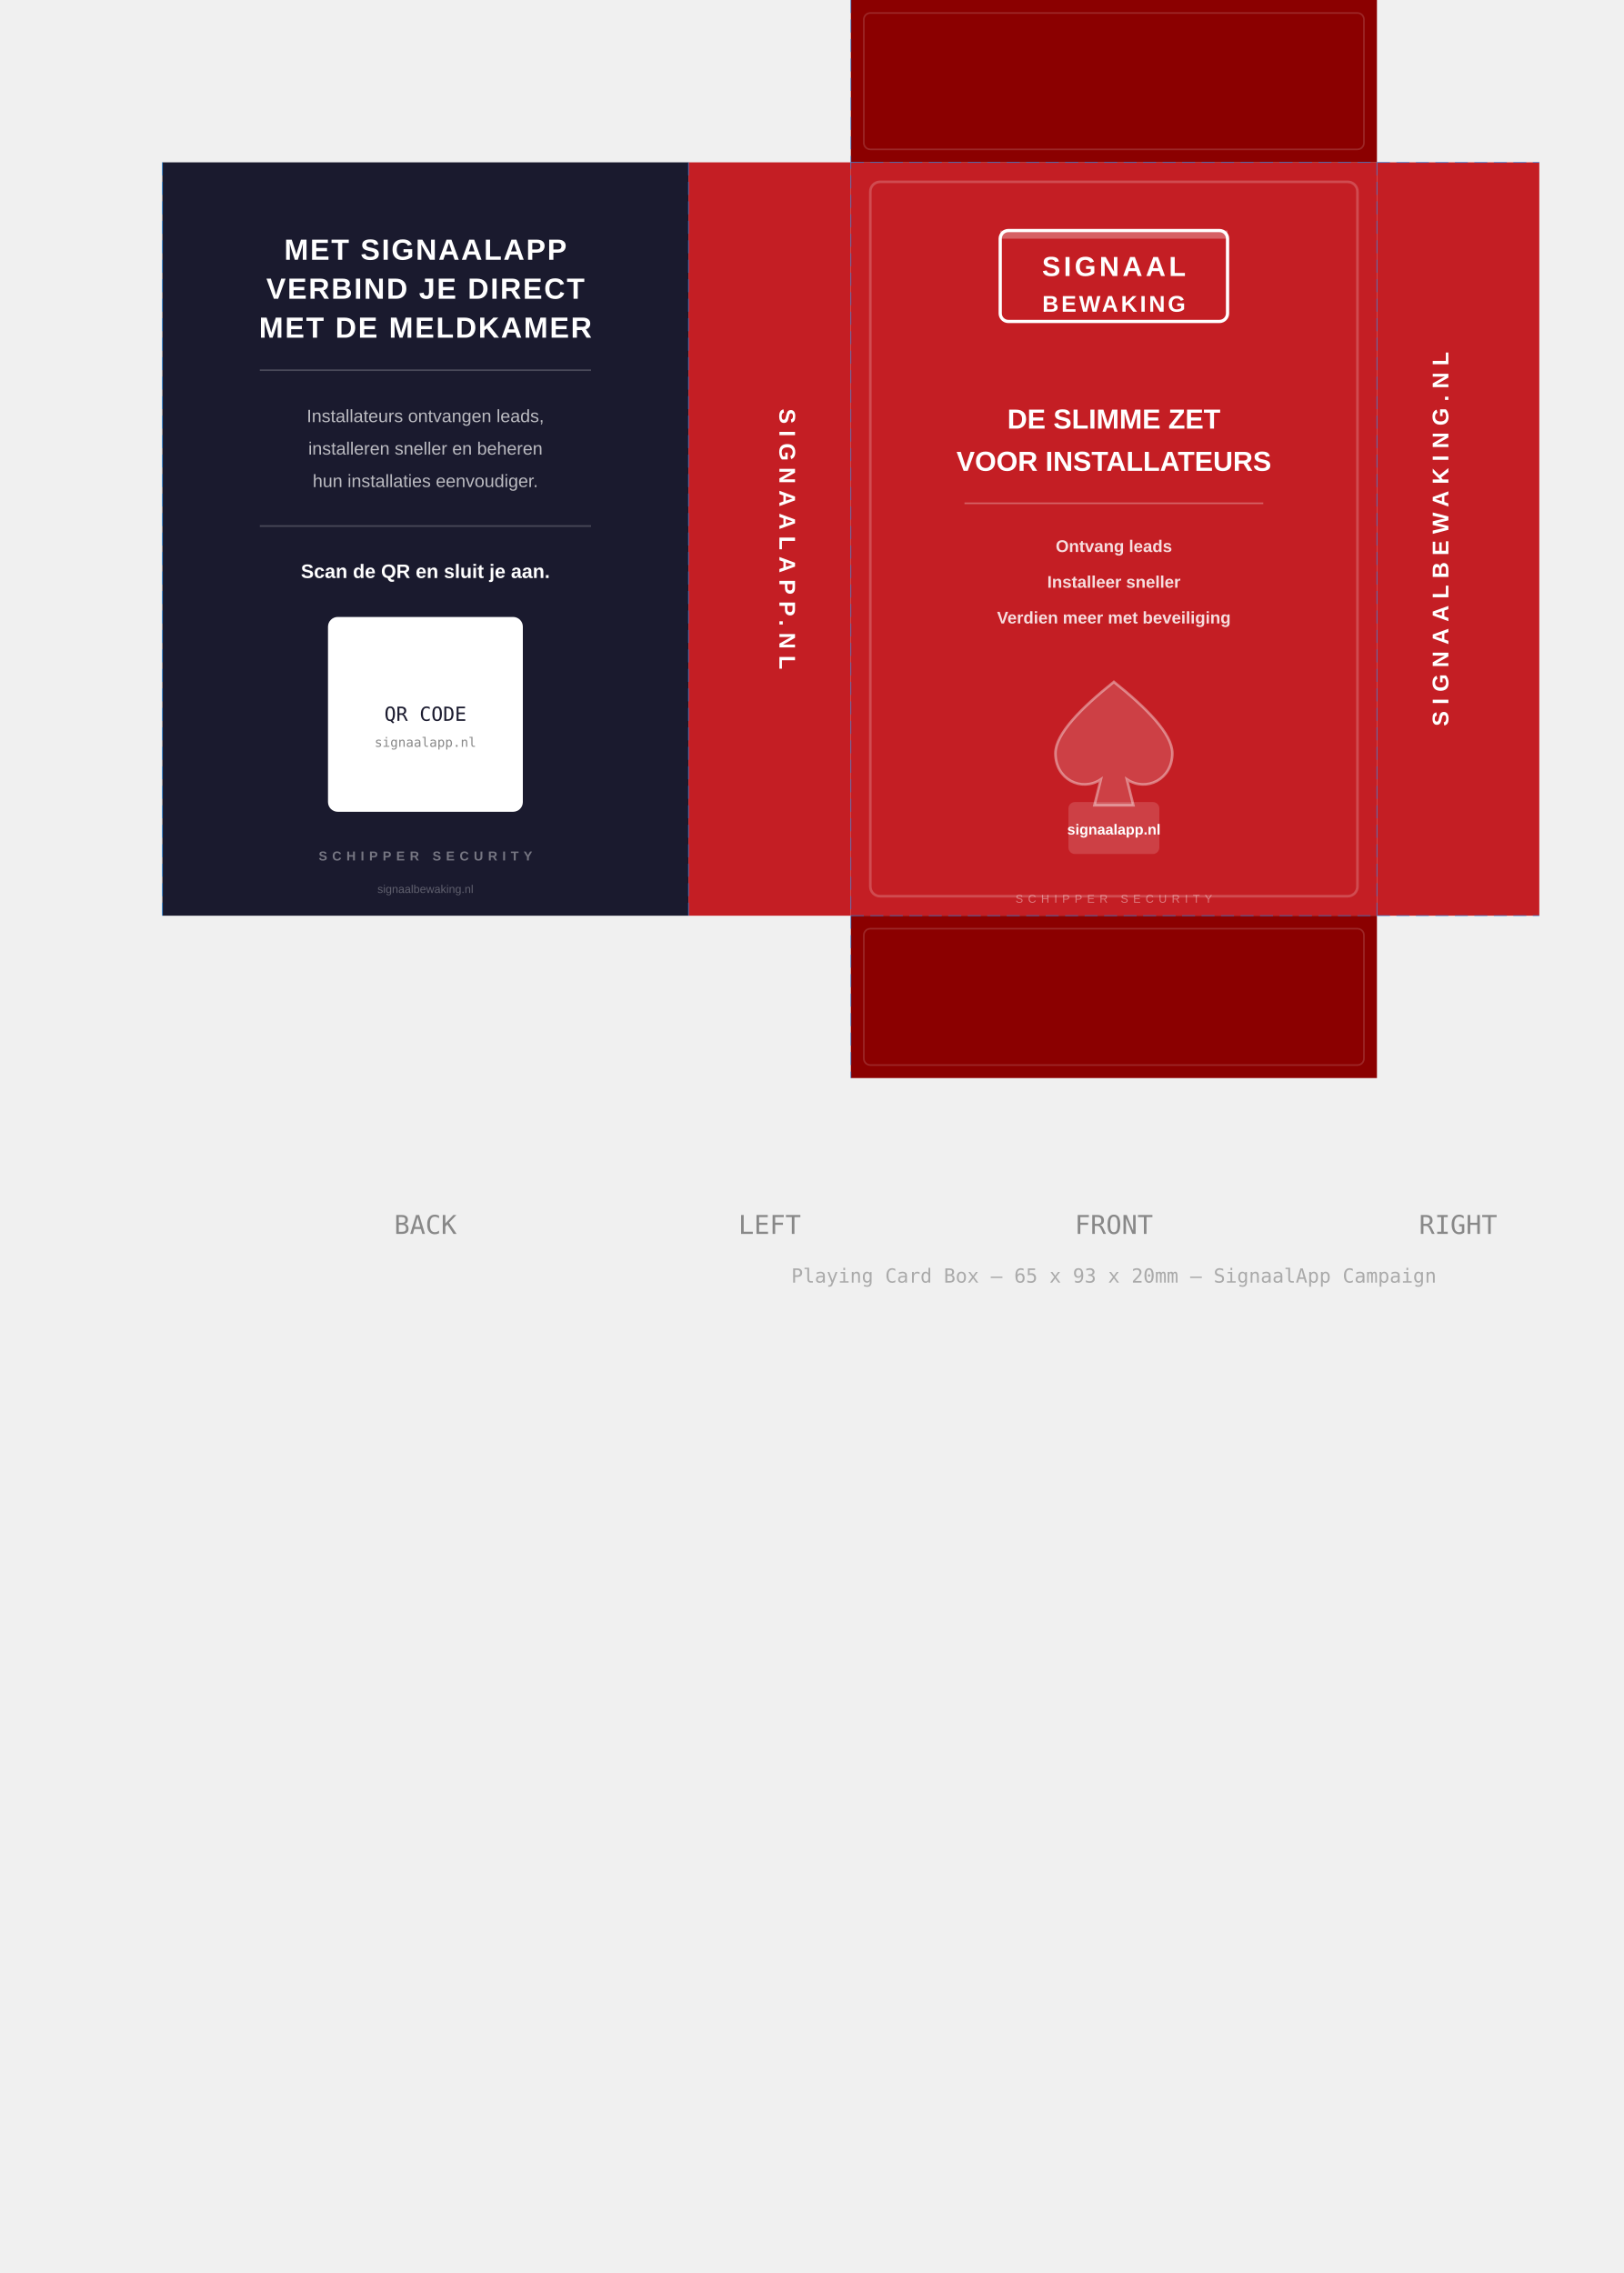
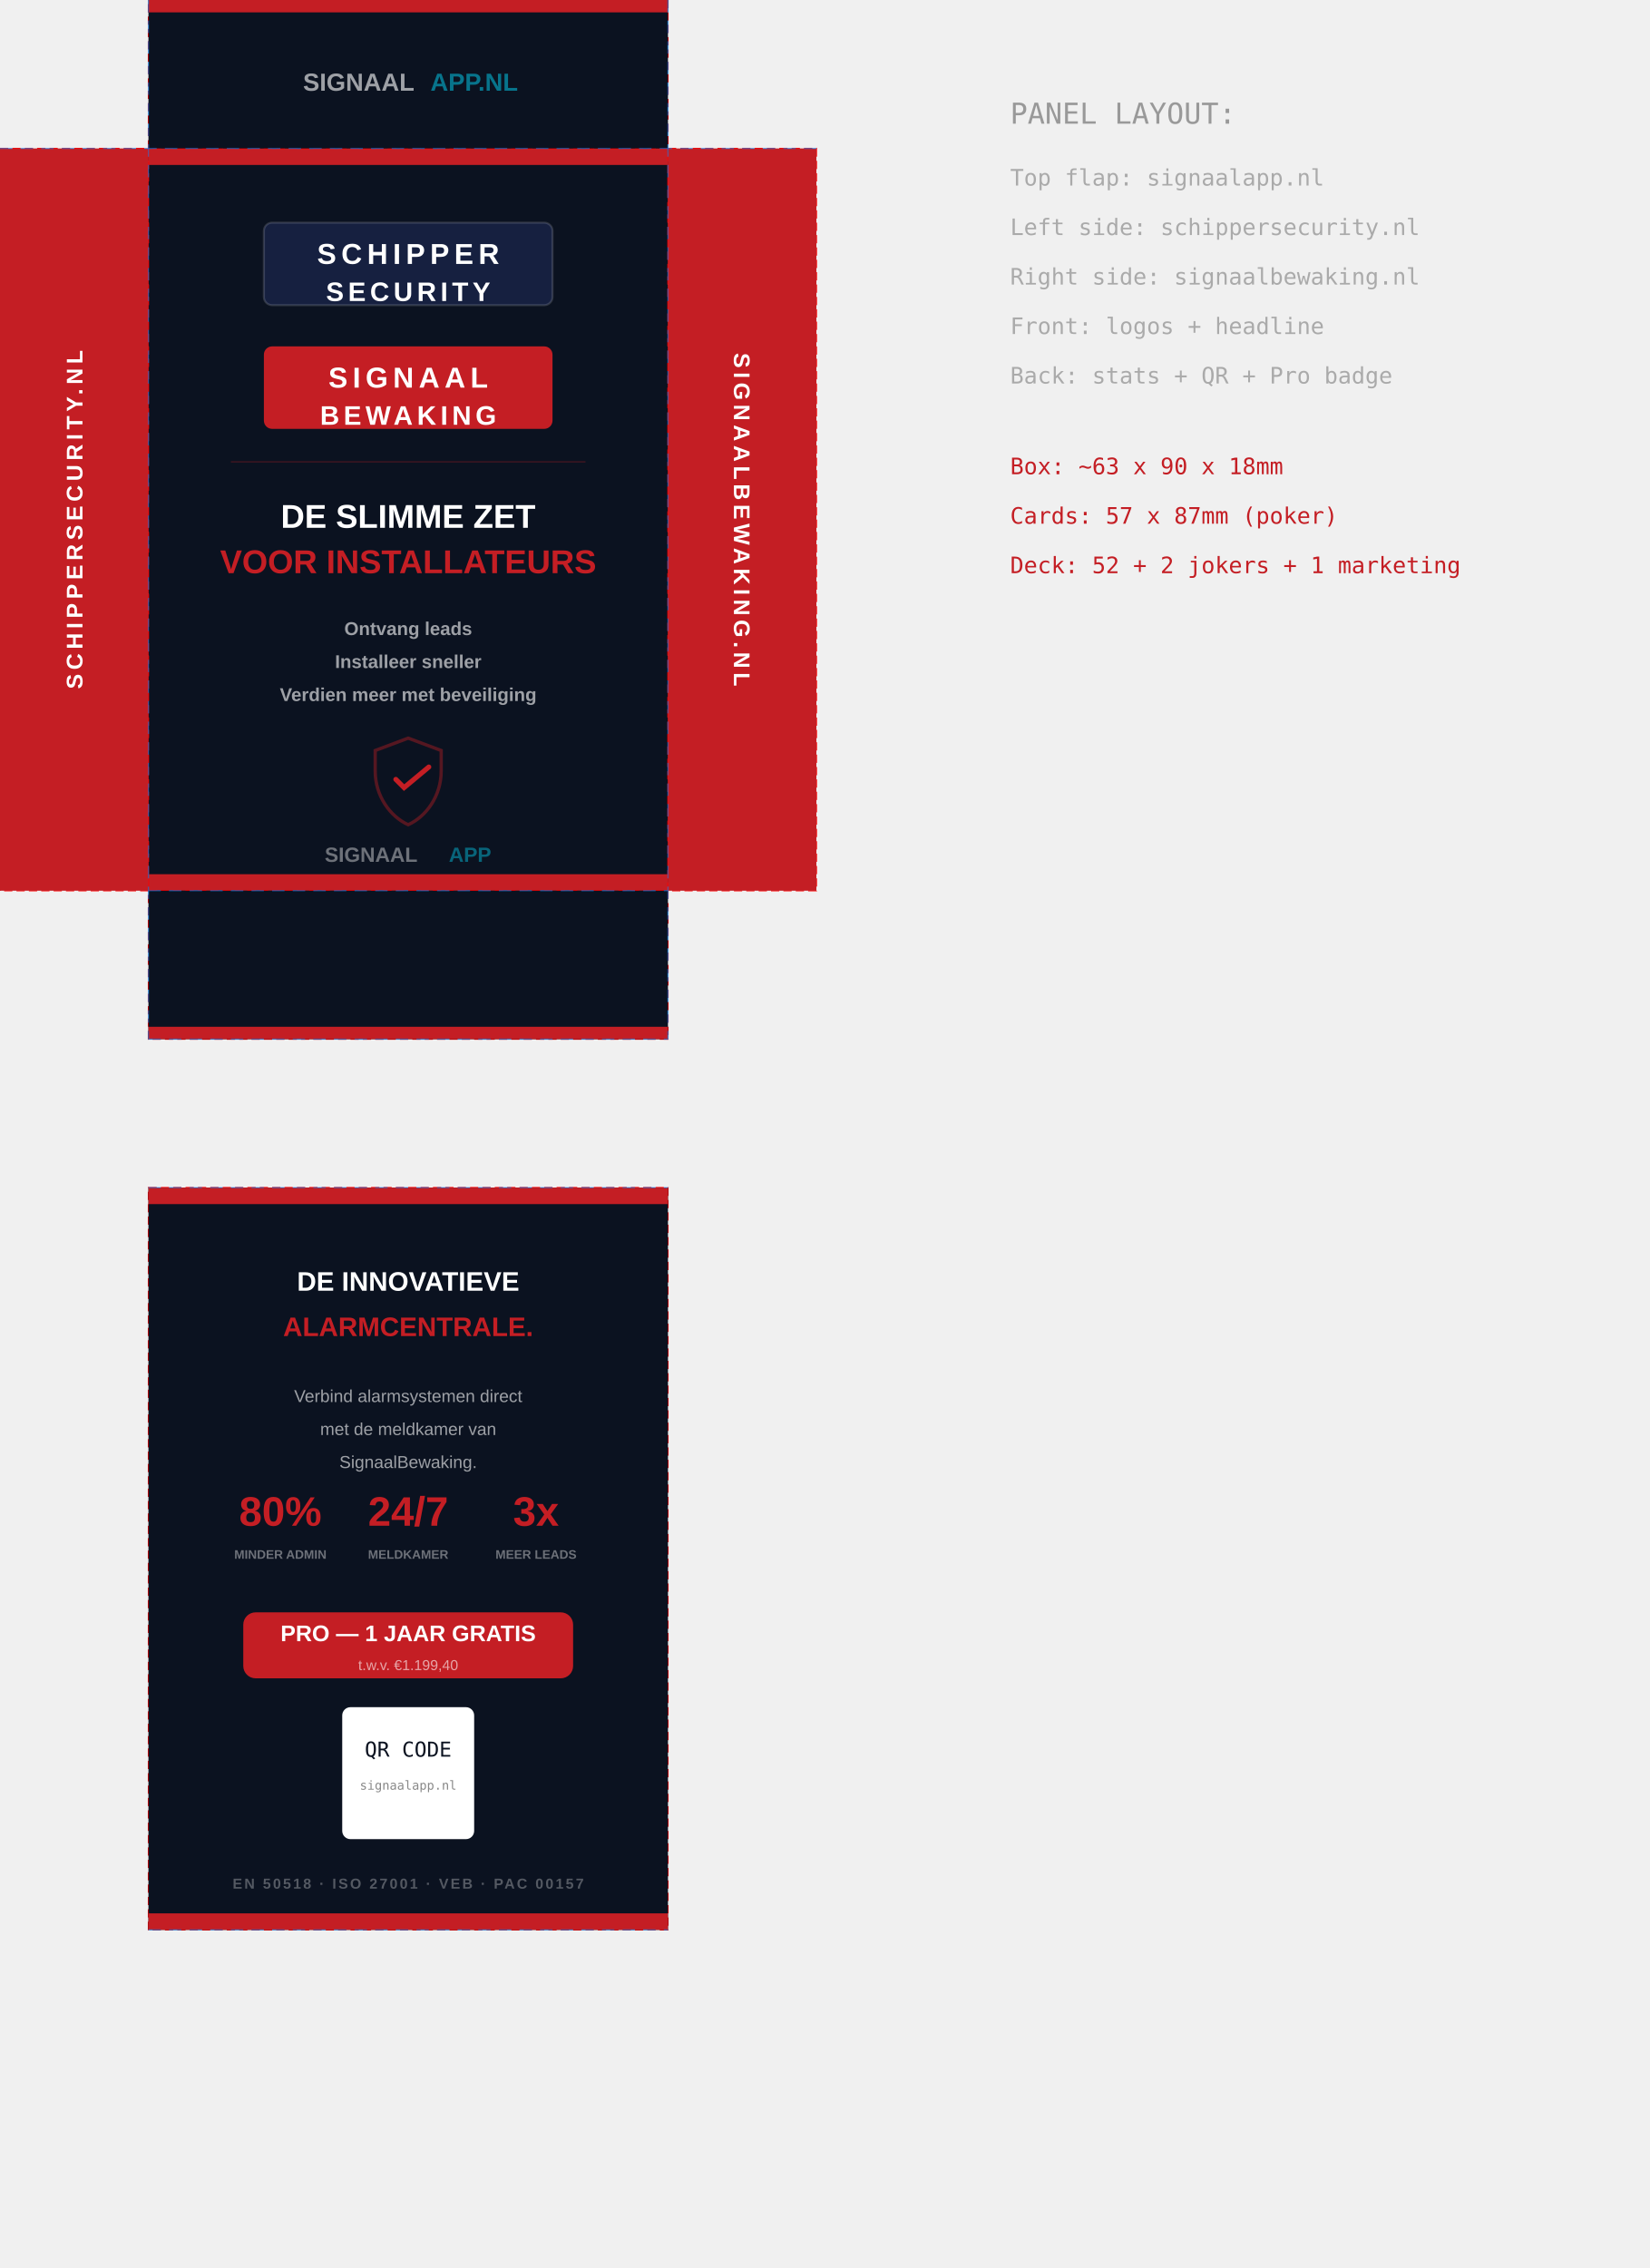
- <svg xmlns="http://www.w3.org/2000/svg" viewBox="0 0 500 700" width="500" height="700">
-   <g transform="translate(50, 50)">
-     <rect width="162" height="232" fill="#1A1A2E" rx="0" />
-     <text x="81" y="30" font-family="Montserrat, Arial, sans-serif" font-weight="800" font-size="9" fill="#FFFFFF" text-anchor="middle" letter-spacing="0.5">MET SIGNAALAPP</text>
-     <text x="81" y="42" font-family="Montserrat, Arial, sans-serif" font-weight="800" font-size="9" fill="#FFFFFF" text-anchor="middle" letter-spacing="0.5">VERBIND JE DIRECT</text>
-     <text x="81" y="54" font-family="Montserrat, Arial, sans-serif" font-weight="800" font-size="9" fill="#FFFFFF" text-anchor="middle" letter-spacing="0.5">MET DE MELDKAMER</text>
-     <line x1="30" y1="64" x2="132" y2="64" stroke="rgba(255,255,255,0.2)" stroke-width="0.5" />
-     <text x="81" y="80" font-family="Montserrat, Arial, sans-serif" font-weight="400" font-size="5.5" fill="rgba(255,255,255,0.7)" text-anchor="middle">Installateurs ontvangen leads,</text>
-     <text x="81" y="90" font-family="Montserrat, Arial, sans-serif" font-weight="400" font-size="5.5" fill="rgba(255,255,255,0.7)" text-anchor="middle">installeren sneller en beheren</text>
-     <text x="81" y="100" font-family="Montserrat, Arial, sans-serif" font-weight="400" font-size="5.5" fill="rgba(255,255,255,0.7)" text-anchor="middle">hun installaties eenvoudiger.</text>
-     <line x1="30" y1="112" x2="132" y2="112" stroke="rgba(255,255,255,0.2)" stroke-width="0.5" />
-     <text x="81" y="128" font-family="Montserrat, Arial, sans-serif" font-weight="700" font-size="6" fill="#FFFFFF" text-anchor="middle">Scan de QR en sluit je aan.</text>
-     <rect x="51" y="140" width="60" height="60" rx="3" fill="#FFFFFF" />
-     <text x="81" y="172" font-family="monospace" font-size="6" fill="#1A1A2E" text-anchor="middle">QR CODE</text>
-     <text x="81" y="180" font-family="monospace" font-size="4" fill="#888" text-anchor="middle">signaalapp.nl</text>
-     <text x="81" y="215" font-family="Montserrat, Arial, sans-serif" font-weight="600" font-size="4" fill="rgba(255,255,255,0.4)" text-anchor="middle" letter-spacing="1.5">SCHIPPER SECURITY</text>
-     <text x="81" y="225" font-family="Montserrat, Arial, sans-serif" font-weight="400" font-size="3.5" fill="rgba(255,255,255,0.3)" text-anchor="middle">signaalbewaking.nl</text>
+ <svg xmlns="http://www.w3.org/2000/svg" viewBox="0 0 400 550" width="400" height="550">
+   <g transform="translate(36, 36)">
+     <rect x="0" y="0" width="126" height="180" fill="none" stroke="#FF0000" stroke-width="0.3" stroke-dasharray="2,1" />
+     <rect x="0" y="0" width="126" height="180" rx="0" fill="#0b1220" />
+     <rect x="0" y="0" width="126" height="4" fill="#C41E24" />
+     <g transform="translate(63, 28)">
+       <rect x="-35" y="-10" width="70" height="20" rx="2" fill="#162040" stroke="rgba(255,255,255,0.15)" stroke-width="0.5" />
+       <text x="0" y="0" font-family="Montserrat, Arial, sans-serif" font-weight="800" font-size="7" fill="#FFFFFF" text-anchor="middle" letter-spacing="1.2">SCHIPPER</text>
+       <text x="0" y="9" font-family="Montserrat, Arial, sans-serif" font-weight="800" font-size="6.5" fill="#FFFFFF" text-anchor="middle" letter-spacing="1">SECURITY</text>
+     </g>
+     <g transform="translate(63, 58)">
+       <rect x="-35" y="-10" width="70" height="20" rx="2" fill="#C41E24" />
+       <text x="0" y="0" font-family="Montserrat, Arial, sans-serif" font-weight="800" font-size="7" fill="#FFFFFF" text-anchor="middle" letter-spacing="1.2">SIGNAAL</text>
+       <text x="0" y="9" font-family="Montserrat, Arial, sans-serif" font-weight="800" font-size="6.5" fill="#FFFFFF" text-anchor="middle" letter-spacing="1">BEWAKING</text>
+     </g>
+     <line x1="20" y1="76" x2="106" y2="76" stroke="rgba(196,30,36,0.3)" stroke-width="0.3" />
+     <text x="63" y="92" font-family="Montserrat, Arial, sans-serif" font-weight="800" font-size="8" fill="#FFFFFF" text-anchor="middle">DE SLIMME ZET</text>
+     <text x="63" y="103" font-family="Montserrat, Arial, sans-serif" font-weight="800" font-size="8" fill="#C41E24" text-anchor="middle">VOOR INSTALLATEURS</text>
+     <text x="63" y="118" font-family="Montserrat, Arial, sans-serif" font-weight="600" font-size="4.5" fill="rgba(255,255,255,0.6)" text-anchor="middle">Ontvang leads</text>
+     <text x="63" y="126" font-family="Montserrat, Arial, sans-serif" font-weight="600" font-size="4.5" fill="rgba(255,255,255,0.6)" text-anchor="middle">Installeer sneller</text>
+     <text x="63" y="134" font-family="Montserrat, Arial, sans-serif" font-weight="600" font-size="4.5" fill="rgba(255,255,255,0.6)" text-anchor="middle">Verdien meer met beveiliging</text>
+     <g transform="translate(63, 153)">
+       <path d="M0-10L-8-7v5c0 6 3.6 11 8 13 4.4-2 8-7 8-13v-5L0-10z" fill="none" stroke="rgba(196,30,36,0.4)" stroke-width="0.8" />
+       <path d="M-3 0L-1 2L5-3" fill="none" stroke="#C41E24" stroke-width="1.2" stroke-linecap="round" />
+     </g>
+     <g transform="translate(63, 173)">
+       <text x="-9" y="0" font-family="Montserrat, Arial, sans-serif" font-weight="800" font-size="5" fill="rgba(255,255,255,0.4)" text-anchor="middle">SIGNAAL</text>
+       <text x="15" y="0" font-family="Montserrat, Arial, sans-serif" font-weight="800" font-size="5" fill="rgba(6,182,212,0.5)" text-anchor="middle">APP</text>
+     </g>
+     <rect x="0" y="176" width="126" height="4" fill="#C41E24" />
  </g>
-   <g transform="translate(212, 50)">
-     <rect width="50" height="232" fill="#C41E24" />
-     <text transform="translate(28, 116) rotate(90)" font-family="Montserrat, Arial, sans-serif" font-weight="800" font-size="7" fill="#FFFFFF" text-anchor="middle" letter-spacing="2">SIGNAALAPP.NL</text>
+   <g transform="translate(0, 36)">
+     <rect x="0" y="0" width="36" height="180" fill="none" stroke="#FF0000" stroke-width="0.3" stroke-dasharray="2,1" />
+     <rect x="0" y="0" width="36" height="180" fill="#C41E24" />
+     <text transform="translate(20, 90) rotate(-90)" font-family="Montserrat, Arial, sans-serif" font-weight="800" font-size="5.5" fill="#FFFFFF" text-anchor="middle" letter-spacing="1">SCHIPPERSECURITY.NL</text>
  </g>
-   <g transform="translate(262, 50)">
-     <rect width="162" height="232" fill="#C41E24" />
-     <rect x="6" y="6" width="150" height="220" rx="3" fill="none" stroke="rgba(255,255,255,0.2)" stroke-width="0.8" />
-     <g transform="translate(81, 35)">
-       <rect x="-35" y="-14" width="70" height="28" rx="2.5" fill="none" stroke="#FFFFFF" stroke-width="1" />
-       <rect x="-35" y="-14" width="70" height="2.5" fill="rgba(255,255,255,0.3)" />
-       <text x="0" y="0" font-family="Montserrat, Arial, sans-serif" font-weight="800" font-size="8.5" fill="#FFFFFF" text-anchor="middle" letter-spacing="1">SIGNAAL</text>
-       <text x="0" y="11" font-family="Montserrat, Arial, sans-serif" font-weight="800" font-size="7" fill="#FFFFFF" text-anchor="middle" letter-spacing="0.8">BEWAKING</text>
+   <g transform="translate(162, 36)">
+     <rect x="0" y="0" width="36" height="180" fill="none" stroke="#FF0000" stroke-width="0.3" stroke-dasharray="2,1" />
+     <rect x="0" y="0" width="36" height="180" fill="#C41E24" />
+     <text transform="translate(16, 90) rotate(90)" font-family="Montserrat, Arial, sans-serif" font-weight="800" font-size="5.5" fill="#FFFFFF" text-anchor="middle" letter-spacing="1">SIGNAALBEWAKING.NL</text>
+   </g>
+   <g transform="translate(36, 0)">
+     <rect x="0" y="0" width="126" height="36" fill="none" stroke="#FF0000" stroke-width="0.3" stroke-dasharray="2,1" />
+     <rect x="0" y="0" width="126" height="36" fill="#0b1220" />
+     <rect x="0" y="0" width="126" height="3" fill="#C41E24" />
+     <g transform="translate(63, 22)">
+       <text x="-12" y="0" font-family="Montserrat, Arial, sans-serif" font-weight="800" font-size="6" fill="rgba(255,255,255,0.6)" text-anchor="middle">SIGNAAL</text>
+       <text x="16" y="0" font-family="Montserrat, Arial, sans-serif" font-weight="800" font-size="6" fill="rgba(6,182,212,0.6)" text-anchor="middle">APP.NL</text>
    </g>
-     <text x="81" y="82" font-family="Montserrat, Arial, sans-serif" font-weight="800" font-size="8.5" fill="#FFFFFF" text-anchor="middle">DE SLIMME ZET</text>
-     <text x="81" y="95" font-family="Montserrat, Arial, sans-serif" font-weight="800" font-size="8.5" fill="#FFFFFF" text-anchor="middle">VOOR INSTALLATEURS</text>
-     <line x1="35" y1="105" x2="127" y2="105" stroke="rgba(255,255,255,0.3)" stroke-width="0.5" />
-     <text x="81" y="120" font-family="Montserrat, Arial, sans-serif" font-weight="600" font-size="5.2" fill="rgba(255,255,255,0.85)" text-anchor="middle">Ontvang leads</text>
-     <text x="81" y="131" font-family="Montserrat, Arial, sans-serif" font-weight="600" font-size="5.2" fill="rgba(255,255,255,0.85)" text-anchor="middle">Installeer sneller</text>
-     <text x="81" y="142" font-family="Montserrat, Arial, sans-serif" font-weight="600" font-size="5.2" fill="rgba(255,255,255,0.85)" text-anchor="middle">Verdien meer met beveiliging</text>
-     <g transform="translate(81, 175)">
-       <path d="M0-15c-10 8-18 16-18 22 0 8 8 12 14 8l-2 8h12l-2-8c6 4 14 0 14-8 0-6-8-14-18-22z" fill="rgba(255,255,255,0.15)" stroke="rgba(255,255,255,0.4)" stroke-width="0.8" />
+   </g>
+   <g transform="translate(36, 216)">
+     <rect x="0" y="0" width="126" height="36" fill="none" stroke="#FF0000" stroke-width="0.3" stroke-dasharray="2,1" />
+     <rect x="0" y="0" width="126" height="36" fill="#0b1220" />
+     <rect x="0" y="33" width="126" height="3" fill="#C41E24" />
+   </g>
+   <g transform="translate(36, 288)">
+     <rect x="0" y="0" width="126" height="180" fill="none" stroke="#FF0000" stroke-width="0.3" stroke-dasharray="2,1" />
+     <rect x="0" y="0" width="126" height="180" fill="#0b1220" />
+     <rect x="0" y="0" width="126" height="4" fill="#C41E24" />
+     <text x="63" y="25" font-family="Montserrat, Arial, sans-serif" font-weight="800" font-size="6.5" fill="#FFFFFF" text-anchor="middle">DE INNOVATIEVE</text>
+     <text x="63" y="36" font-family="Montserrat, Arial, sans-serif" font-weight="800" font-size="6.5" fill="#C41E24" text-anchor="middle">ALARMCENTRALE.</text>
+     <text x="63" y="52" font-family="Montserrat, Arial, sans-serif" font-weight="400" font-size="4.2" fill="rgba(255,255,255,0.6)" text-anchor="middle">Verbind alarmsystemen direct</text>
+     <text x="63" y="60" font-family="Montserrat, Arial, sans-serif" font-weight="400" font-size="4.2" fill="rgba(255,255,255,0.6)" text-anchor="middle">met de meldkamer van</text>
+     <text x="63" y="68" font-family="Montserrat, Arial, sans-serif" font-weight="400" font-size="4.2" fill="rgba(255,255,255,0.6)" text-anchor="middle">SignaalBewaking.</text>
+     <g transform="translate(0, 82)">
+       <g transform="translate(32, 0)">
+         <text x="0" y="0" font-family="Montserrat, Arial, sans-serif" font-weight="800" font-size="10" fill="#C41E24" text-anchor="middle">80%</text>
+         <text x="0" y="8" font-family="Montserrat, Arial, sans-serif" font-weight="600" font-size="3" fill="rgba(255,255,255,0.4)" text-anchor="middle">MINDER ADMIN</text>
+       </g>
+       <g transform="translate(63, 0)">
+         <text x="0" y="0" font-family="Montserrat, Arial, sans-serif" font-weight="800" font-size="10" fill="#C41E24" text-anchor="middle">24/7</text>
+         <text x="0" y="8" font-family="Montserrat, Arial, sans-serif" font-weight="600" font-size="3" fill="rgba(255,255,255,0.4)" text-anchor="middle">MELDKAMER</text>
+       </g>
+       <g transform="translate(94, 0)">
+         <text x="0" y="0" font-family="Montserrat, Arial, sans-serif" font-weight="800" font-size="10" fill="#C41E24" text-anchor="middle">3x</text>
+         <text x="0" y="8" font-family="Montserrat, Arial, sans-serif" font-weight="600" font-size="3" fill="rgba(255,255,255,0.4)" text-anchor="middle">MEER LEADS</text>
+       </g>
    </g>
-     <g transform="translate(81, 205)">
-       <rect x="-14" y="-8" width="28" height="16" rx="2" fill="rgba(255,255,255,0.15)" />
-       <text x="0" y="2" font-family="Montserrat, Arial, sans-serif" font-weight="600" font-size="4.5" fill="#FFFFFF" text-anchor="middle">signaalapp.nl</text>
+     <g transform="translate(63, 110)">
+       <rect x="-40" y="-7" width="80" height="16" rx="3" fill="#C41E24" />
+       <text x="0" y="0" font-family="Montserrat, Arial, sans-serif" font-weight="800" font-size="5.5" fill="#FFFFFF" text-anchor="middle">PRO — 1 JAAR GRATIS</text>
+       <text x="0" y="7" font-family="Montserrat, Arial, sans-serif" font-weight="400" font-size="3.5" fill="rgba(255,255,255,0.6)" text-anchor="middle">t.w.v. €1.199,40</text>
    </g>
-     <text x="81" y="228" font-family="Montserrat, Arial, sans-serif" font-weight="400" font-size="3.5" fill="rgba(255,255,255,0.4)" text-anchor="middle" letter-spacing="1.5">SCHIPPER SECURITY</text>
+     <g transform="translate(63, 142)">
+       <rect x="-16" y="-16" width="32" height="32" rx="2" fill="#FFFFFF" />
+       <text x="0" y="-4" font-family="monospace" font-size="5" fill="#0b1220" text-anchor="middle">QR CODE</text>
+       <text x="0" y="4" font-family="monospace" font-size="3" fill="#888" text-anchor="middle">signaalapp.nl</text>
+     </g>
+     <text x="63" y="170" font-family="Montserrat, Arial, sans-serif" font-weight="600" font-size="3.5" fill="rgba(255,255,255,0.3)" text-anchor="middle" letter-spacing="0.5">EN 50518 · ISO 27001 · VEB · PAC 00157</text>
+     <rect x="0" y="176" width="126" height="4" fill="#C41E24" />
  </g>
-   <g transform="translate(424, 50)">
-     <rect width="50" height="232" fill="#C41E24" />
-     <text transform="translate(22, 116) rotate(-90)" font-family="Montserrat, Arial, sans-serif" font-weight="800" font-size="7" fill="#FFFFFF" text-anchor="middle" letter-spacing="2">SIGNAALBEWAKING.NL</text>
-   </g>
-   <g transform="translate(262, 0)">
-     <rect width="162" height="50" fill="#8B0000" />
-     <rect x="4" y="4" width="154" height="42" rx="2" fill="none" stroke="rgba(255,255,255,0.15)" stroke-width="0.5" />
-   </g>
-   <g transform="translate(262, 282)">
-     <rect width="162" height="50" fill="#8B0000" />
-     <rect x="4" y="4" width="154" height="42" rx="2" fill="none" stroke="rgba(255,255,255,0.15)" stroke-width="0.5" />
-   </g>
-   <line x1="50" y1="50" x2="50" y2="282" stroke="#0088FF" stroke-width="0.3" stroke-dasharray="4,2" opacity="0.5" />
-   <line x1="212" y1="50" x2="212" y2="282" stroke="#0088FF" stroke-width="0.3" stroke-dasharray="4,2" opacity="0.5" />
-   <line x1="262" y1="0" x2="262" y2="332" stroke="#0088FF" stroke-width="0.3" stroke-dasharray="4,2" opacity="0.5" />
-   <line x1="424" y1="50" x2="424" y2="282" stroke="#0088FF" stroke-width="0.3" stroke-dasharray="4,2" opacity="0.5" />
-   <line x1="262" y1="50" x2="474" y2="50" stroke="#0088FF" stroke-width="0.3" stroke-dasharray="4,2" opacity="0.5" />
-   <line x1="262" y1="282" x2="474" y2="282" stroke="#0088FF" stroke-width="0.3" stroke-dasharray="4,2" opacity="0.5" />
-   <text x="131" y="380" font-family="monospace" font-size="8" fill="#888" text-anchor="middle">BACK</text>
-   <text x="237" y="380" font-family="monospace" font-size="8" fill="#888" text-anchor="middle">LEFT</text>
-   <text x="343" y="380" font-family="monospace" font-size="8" fill="#888" text-anchor="middle">FRONT</text>
-   <text x="449" y="380" font-family="monospace" font-size="8" fill="#888" text-anchor="middle">RIGHT</text>
-   <text x="343" y="395" font-family="monospace" font-size="6" fill="#aaa" text-anchor="middle">Playing Card Box — 65 x 93 x 20mm — SignaalApp Campaign</text>
+   <line x1="0" y1="36" x2="198" y2="36" stroke="#0088FF" stroke-width="0.3" stroke-dasharray="3,2" opacity="0.5" />
+   <line x1="36" y1="216" x2="162" y2="216" stroke="#0088FF" stroke-width="0.3" stroke-dasharray="3,2" opacity="0.5" />
+   <line x1="36" y1="252" x2="162" y2="252" stroke="#0088FF" stroke-width="0.3" stroke-dasharray="3,2" opacity="0.5" />
+   <line x1="36" y1="288" x2="162" y2="288" stroke="#0088FF" stroke-width="0.3" stroke-dasharray="3,2" opacity="0.5" />
+   <line x1="36" y1="468" x2="162" y2="468" stroke="#0088FF" stroke-width="0.3" stroke-dasharray="3,2" opacity="0.5" />
+   <line x1="36" y1="0" x2="36" y2="252" stroke="#0088FF" stroke-width="0.3" stroke-dasharray="3,2" opacity="0.5" />
+   <line x1="162" y1="0" x2="162" y2="252" stroke="#0088FF" stroke-width="0.3" stroke-dasharray="3,2" opacity="0.5" />
+   <text x="245" y="30" font-family="monospace" font-size="7" fill="#999">PANEL LAYOUT:</text>
+   <text x="245" y="45" font-family="monospace" font-size="5.5" fill="#AAA">Top flap: signaalapp.nl</text>
+   <text x="245" y="57" font-family="monospace" font-size="5.5" fill="#AAA">Left side: schippersecurity.nl</text>
+   <text x="245" y="69" font-family="monospace" font-size="5.5" fill="#AAA">Right side: signaalbewaking.nl</text>
+   <text x="245" y="81" font-family="monospace" font-size="5.5" fill="#AAA">Front: logos + headline</text>
+   <text x="245" y="93" font-family="monospace" font-size="5.5" fill="#AAA">Back: stats + QR + Pro badge</text>
+   <text x="245" y="115" font-family="monospace" font-size="5.5" fill="#C41E24">Box: ~63 x 90 x 18mm</text>
+   <text x="245" y="127" font-family="monospace" font-size="5.5" fill="#C41E24">Cards: 57 x 87mm (poker)</text>
+   <text x="245" y="139" font-family="monospace" font-size="5.5" fill="#C41E24">Deck: 52 + 2 jokers + 1 marketing</text>
</svg>
